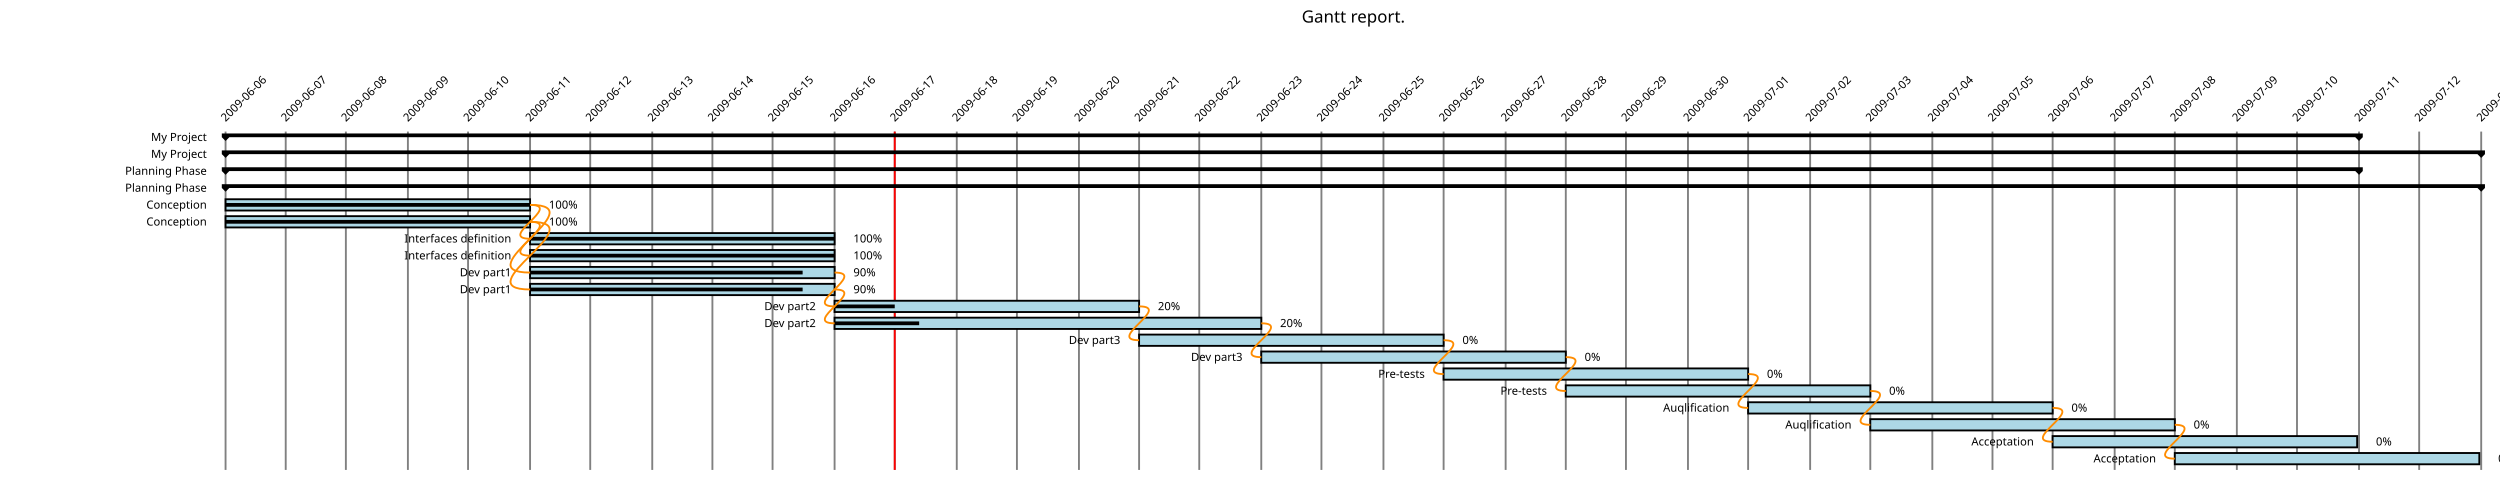
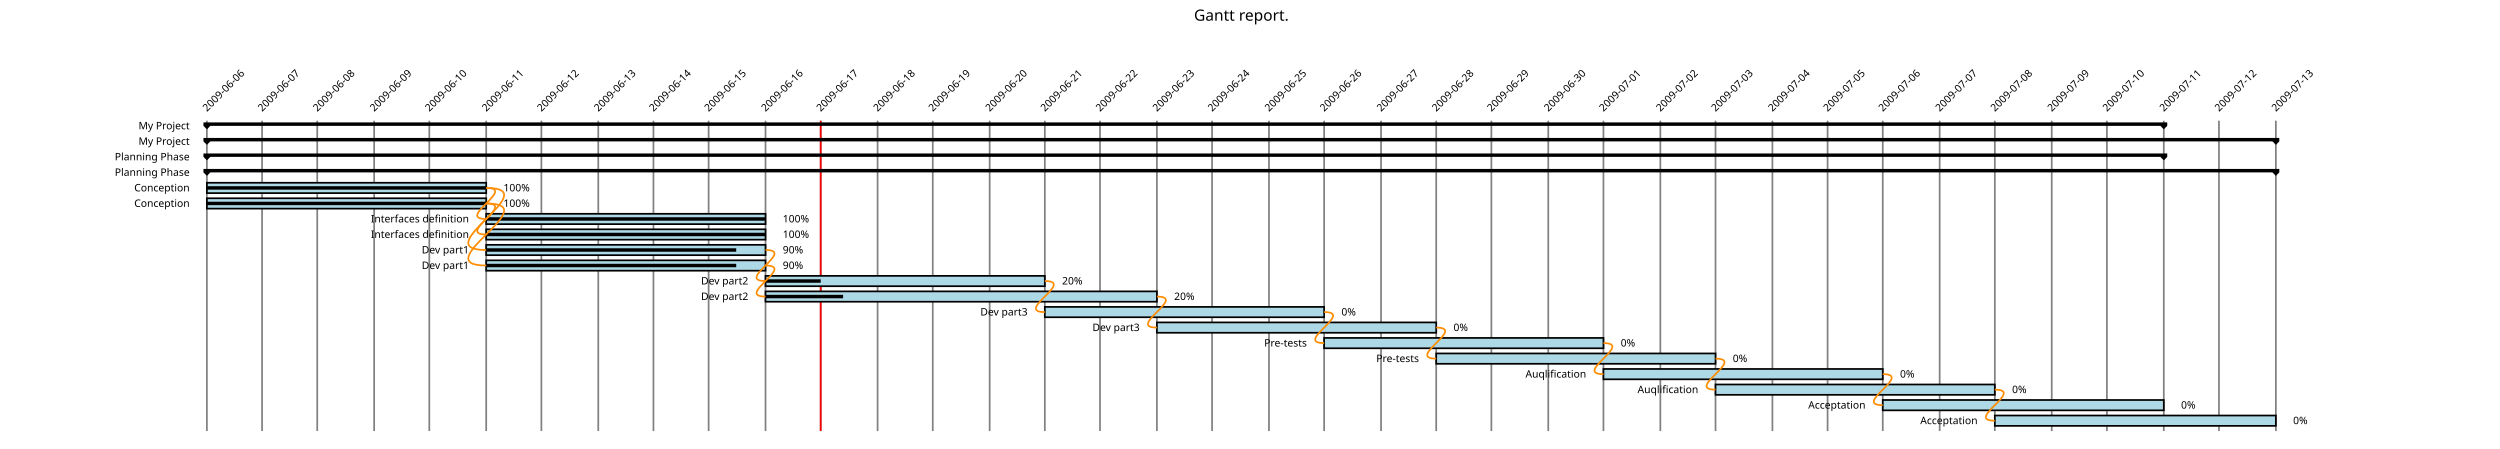
- <svg xmlns="http://www.w3.org/2000/svg" width="1330" height="260" version="1.1">
+ <svg xmlns="http://www.w3.org/2000/svg" width="1450" height="260" version="1.1">
  <text x="720" y="12" fill="black" text-anchor="middle" font-family="Courrier" font-size="9">Gantt report.</text>
  <text x="120" y="65" fill="black" transform="rotate(-45 120 65)" rotate="45" text-anchor="start" font-family="Courrier" font-size="6">2009-06-06</text>
  <line stroke="grey" y1="70" stroke-width="1" y2="250" x1="120" x2="120" />
  <text x="152" y="65" fill="black" transform="rotate(-45 152 65)" rotate="45" text-anchor="start" font-family="Courrier" font-size="6">2009-06-07</text>
  <line stroke="grey" y1="70" stroke-width="1" y2="250" x1="152" x2="152" />
  <text x="184" y="65" fill="black" transform="rotate(-45 184 65)" rotate="45" text-anchor="start" font-family="Courrier" font-size="6">2009-06-08</text>
  <line stroke="grey" y1="70" stroke-width="1" y2="250" x1="184" x2="184" />
  <text x="217" y="65" fill="black" transform="rotate(-45 217 65)" rotate="45" text-anchor="start" font-family="Courrier" font-size="6">2009-06-09</text>
  <line stroke="grey" y1="70" stroke-width="1" y2="250" x1="217" x2="217" />
  <text x="249" y="65" fill="black" transform="rotate(-45 249 65)" rotate="45" text-anchor="start" font-family="Courrier" font-size="6">2009-06-10</text>
  <line stroke="grey" y1="70" stroke-width="1" y2="250" x1="249" x2="249" />
  <text x="282" y="65" fill="black" transform="rotate(-45 282 65)" rotate="45" text-anchor="start" font-family="Courrier" font-size="6">2009-06-11</text>
  <line stroke="grey" y1="70" stroke-width="1" y2="250" x1="282" x2="282" />
  <text x="314" y="65" fill="black" transform="rotate(-45 314 65)" rotate="45" text-anchor="start" font-family="Courrier" font-size="6">2009-06-12</text>
  <line stroke="grey" y1="70" stroke-width="1" y2="250" x1="314" x2="314" />
  <text x="347" y="65" fill="black" transform="rotate(-45 347 65)" rotate="45" text-anchor="start" font-family="Courrier" font-size="6">2009-06-13</text>
  <line stroke="grey" y1="70" stroke-width="1" y2="250" x1="347" x2="347" />
  <text x="379" y="65" fill="black" transform="rotate(-45 379 65)" rotate="45" text-anchor="start" font-family="Courrier" font-size="6">2009-06-14</text>
  <line stroke="grey" y1="70" stroke-width="1" y2="250" x1="379" x2="379" />
  <text x="411" y="65" fill="black" transform="rotate(-45 411 65)" rotate="45" text-anchor="start" font-family="Courrier" font-size="6">2009-06-15</text>
  <line stroke="grey" y1="70" stroke-width="1" y2="250" x1="411" x2="411" />
  <text x="444" y="65" fill="black" transform="rotate(-45 444 65)" rotate="45" text-anchor="start" font-family="Courrier" font-size="6">2009-06-16</text>
  <line stroke="grey" y1="70" stroke-width="1" y2="250" x1="444" x2="444" />
  <text x="476" y="65" fill="black" transform="rotate(-45 476 65)" rotate="45" text-anchor="start" font-family="Courrier" font-size="6">2009-06-17</text>
  <line stroke="grey" y1="70" stroke-width="1" y2="250" x1="476" x2="476" />
  <text x="509" y="65" fill="black" transform="rotate(-45 509 65)" rotate="45" text-anchor="start" font-family="Courrier" font-size="6">2009-06-18</text>
  <line stroke="grey" y1="70" stroke-width="1" y2="250" x1="509" x2="509" />
  <text x="541" y="65" fill="black" transform="rotate(-45 541 65)" rotate="45" text-anchor="start" font-family="Courrier" font-size="6">2009-06-19</text>
  <line stroke="grey" y1="70" stroke-width="1" y2="250" x1="541" x2="541" />
  <text x="574" y="65" fill="black" transform="rotate(-45 574 65)" rotate="45" text-anchor="start" font-family="Courrier" font-size="6">2009-06-20</text>
  <line stroke="grey" y1="70" stroke-width="1" y2="250" x1="574" x2="574" />
  <text x="606" y="65" fill="black" transform="rotate(-45 606 65)" rotate="45" text-anchor="start" font-family="Courrier" font-size="6">2009-06-21</text>
  <line stroke="grey" y1="70" stroke-width="1" y2="250" x1="606" x2="606" />
  <text x="638" y="65" fill="black" transform="rotate(-45 638 65)" rotate="45" text-anchor="start" font-family="Courrier" font-size="6">2009-06-22</text>
  <line stroke="grey" y1="70" stroke-width="1" y2="250" x1="638" x2="638" />
  <text x="671" y="65" fill="black" transform="rotate(-45 671 65)" rotate="45" text-anchor="start" font-family="Courrier" font-size="6">2009-06-23</text>
  <line stroke="grey" y1="70" stroke-width="1" y2="250" x1="671" x2="671" />
  <text x="703" y="65" fill="black" transform="rotate(-45 703 65)" rotate="45" text-anchor="start" font-family="Courrier" font-size="6">2009-06-24</text>
  <line stroke="grey" y1="70" stroke-width="1" y2="250" x1="703" x2="703" />
  <text x="736" y="65" fill="black" transform="rotate(-45 736 65)" rotate="45" text-anchor="start" font-family="Courrier" font-size="6">2009-06-25</text>
  <line stroke="grey" y1="70" stroke-width="1" y2="250" x1="736" x2="736" />
  <text x="768" y="65" fill="black" transform="rotate(-45 768 65)" rotate="45" text-anchor="start" font-family="Courrier" font-size="6">2009-06-26</text>
  <line stroke="grey" y1="70" stroke-width="1" y2="250" x1="768" x2="768" />
  <text x="801" y="65" fill="black" transform="rotate(-45 801 65)" rotate="45" text-anchor="start" font-family="Courrier" font-size="6">2009-06-27</text>
  <line stroke="grey" y1="70" stroke-width="1" y2="250" x1="801" x2="801" />
  <text x="833" y="65" fill="black" transform="rotate(-45 833 65)" rotate="45" text-anchor="start" font-family="Courrier" font-size="6">2009-06-28</text>
  <line stroke="grey" y1="70" stroke-width="1" y2="250" x1="833" x2="833" />
  <text x="865" y="65" fill="black" transform="rotate(-45 865 65)" rotate="45" text-anchor="start" font-family="Courrier" font-size="6">2009-06-29</text>
  <line stroke="grey" y1="70" stroke-width="1" y2="250" x1="865" x2="865" />
  <text x="898" y="65" fill="black" transform="rotate(-45 898 65)" rotate="45" text-anchor="start" font-family="Courrier" font-size="6">2009-06-30</text>
  <line stroke="grey" y1="70" stroke-width="1" y2="250" x1="898" x2="898" />
  <text x="930" y="65" fill="black" transform="rotate(-45 930 65)" rotate="45" text-anchor="start" font-family="Courrier" font-size="6">2009-07-01</text>
  <line stroke="grey" y1="70" stroke-width="1" y2="250" x1="930" x2="930" />
  <text x="963" y="65" fill="black" transform="rotate(-45 963 65)" rotate="45" text-anchor="start" font-family="Courrier" font-size="6">2009-07-02</text>
  <line stroke="grey" y1="70" stroke-width="1" y2="250" x1="963" x2="963" />
  <text x="995" y="65" fill="black" transform="rotate(-45 995 65)" rotate="45" text-anchor="start" font-family="Courrier" font-size="6">2009-07-03</text>
  <line stroke="grey" y1="70" stroke-width="1" y2="250" x1="995" x2="995" />
  <text x="1028" y="65" fill="black" transform="rotate(-45 1028 65)" rotate="45" text-anchor="start" font-family="Courrier" font-size="6">2009-07-04</text>
  <line stroke="grey" y1="70" stroke-width="1" y2="250" x1="1028" x2="1028" />
  <text x="1060" y="65" fill="black" transform="rotate(-45 1060 65)" rotate="45" text-anchor="start" font-family="Courrier" font-size="6">2009-07-05</text>
  <line stroke="grey" y1="70" stroke-width="1" y2="250" x1="1060" x2="1060" />
  <text x="1092" y="65" fill="black" transform="rotate(-45 1092 65)" rotate="45" text-anchor="start" font-family="Courrier" font-size="6">2009-07-06</text>
  <line stroke="grey" y1="70" stroke-width="1" y2="250" x1="1092" x2="1092" />
  <text x="1125" y="65" fill="black" transform="rotate(-45 1125 65)" rotate="45" text-anchor="start" font-family="Courrier" font-size="6">2009-07-07</text>
  <line stroke="grey" y1="70" stroke-width="1" y2="250" x1="1125" x2="1125" />
  <text x="1157" y="65" fill="black" transform="rotate(-45 1157 65)" rotate="45" text-anchor="start" font-family="Courrier" font-size="6">2009-07-08</text>
  <line stroke="grey" y1="70" stroke-width="1" y2="250" x1="1157" x2="1157" />
  <text x="1190" y="65" fill="black" transform="rotate(-45 1190 65)" rotate="45" text-anchor="start" font-family="Courrier" font-size="6">2009-07-09</text>
  <line stroke="grey" y1="70" stroke-width="1" y2="250" x1="1190" x2="1190" />
  <text x="1222" y="65" fill="black" transform="rotate(-45 1222 65)" rotate="45" text-anchor="start" font-family="Courrier" font-size="6">2009-07-10</text>
  <line stroke="grey" y1="70" stroke-width="1" y2="250" x1="1222" x2="1222" />
  <text x="1255" y="65" fill="black" transform="rotate(-45 1255 65)" rotate="45" text-anchor="start" font-family="Courrier" font-size="6">2009-07-11</text>
  <line stroke="grey" y1="70" stroke-width="1" y2="250" x1="1255" x2="1255" />
  <text x="1287" y="65" fill="black" transform="rotate(-45 1287 65)" rotate="45" text-anchor="start" font-family="Courrier" font-size="6">2009-07-12</text>
  <line stroke="grey" y1="70" stroke-width="1" y2="250" x1="1287" x2="1287" />
  <text x="1320" y="65" fill="black" transform="rotate(-45 1320 65)" rotate="45" text-anchor="start" font-family="Courrier" font-size="6">2009-07-13</text>
  <line stroke="grey" y1="70" stroke-width="1" y2="250" x1="1320" x2="1320" />
  <line stroke="red" y1="70" stroke-width="1" y2="250" x1="476" x2="476" />
  <polyline fill="black" points="120,75 118,73 118,71 1257,71 1257,73 1255,75 1253,73 122,73 120,75" stroke="none" />
  <text x="110" y="75" fill="black" text-anchor="end" font-family="Courrier" font-size="6">My Project</text>
  <polyline fill="black" points="120,84 118,82 118,80 1322,80 1322,82 1320,84 1318,82 122,82 120,84" stroke="none" />
  <text x="110" y="84" fill="black" text-anchor="end" font-family="Courrier" font-size="6">My Project</text>
  <polyline fill="black" points="120,93 118,91 118,89 1257,89 1257,91 1255,93 1253,91 122,91 120,93" stroke="none" />
  <text x="110" y="93" fill="black" text-anchor="end" font-family="Courrier" font-size="6">Planning Phase</text>
  <polyline fill="black" points="120,102 118,100 118,98 1322,98 1322,100 1320,102 1318,100 122,100 120,102" stroke="none" />
  <text x="110" y="102" fill="black" text-anchor="end" font-family="Courrier" font-size="6">Planning Phase</text>
  <rect width="162" x="120" y="106" fill="lightblue" height="6" stroke="black" stroke-width="1" />
  <rect width="162" x="120" y="108" fill="black" height="2" stroke="none" />
  <text x="110" y="111" fill="black" text-anchor="end" font-family="Courrier" font-size="6">Conception</text>
  <text x="292" y="111" fill="black" text-anchor="start" font-family="Courrier" font-size="6">100%</text>
  <rect width="162" x="120" y="115" fill="lightblue" height="6" stroke="black" stroke-width="1" />
  <rect width="162" x="120" y="117" fill="black" height="2" stroke="none" />
  <text x="110" y="120" fill="black" text-anchor="end" font-family="Courrier" font-size="6">Conception</text>
  <text x="292" y="120" fill="black" text-anchor="start" font-family="Courrier" font-size="6">100%</text>
  <rect width="162" x="282" y="124" fill="lightblue" height="6" stroke="black" stroke-width="1" />
  <rect width="162" x="282" y="126" fill="black" height="2" stroke="none" />
  <text x="272" y="129" fill="black" text-anchor="end" font-family="Courrier" font-size="6">Interfaces definition</text>
  <text x="454" y="129" fill="black" text-anchor="start" font-family="Courrier" font-size="6">100%</text>
  <rect width="162" x="282" y="133" fill="lightblue" height="6" stroke="black" stroke-width="1" />
  <rect width="162" x="282" y="135" fill="black" height="2" stroke="none" />
  <text x="272" y="138" fill="black" text-anchor="end" font-family="Courrier" font-size="6">Interfaces definition</text>
  <text x="454" y="138" fill="black" text-anchor="start" font-family="Courrier" font-size="6">100%</text>
  <rect width="162" x="282" y="142" fill="lightblue" height="6" stroke="black" stroke-width="1" />
  <rect width="145" x="282" y="144" fill="black" height="2" stroke="none" />
  <text x="272" y="147" fill="black" text-anchor="end" font-family="Courrier" font-size="6">Dev part1</text>
  <text x="454" y="147" fill="black" text-anchor="start" font-family="Courrier" font-size="6">90%</text>
  <rect width="162" x="282" y="151" fill="lightblue" height="6" stroke="black" stroke-width="1" />
  <rect width="145" x="282" y="153" fill="black" height="2" stroke="none" />
  <text x="272" y="156" fill="black" text-anchor="end" font-family="Courrier" font-size="6">Dev part1</text>
  <text x="454" y="156" fill="black" text-anchor="start" font-family="Courrier" font-size="6">90%</text>
  <rect width="162" x="444" y="160" fill="lightblue" height="6" stroke="black" stroke-width="1" />
  <rect width="32" x="444" y="162" fill="black" height="2" stroke="none" />
  <text x="434" y="165" fill="black" text-anchor="end" font-family="Courrier" font-size="6">Dev part2</text>
  <text x="616" y="165" fill="black" text-anchor="start" font-family="Courrier" font-size="6">20%</text>
  <rect width="227" x="444" y="169" fill="lightblue" height="6" stroke="black" stroke-width="1" />
  <rect width="45" x="444" y="171" fill="black" height="2" stroke="none" />
  <text x="434" y="174" fill="black" text-anchor="end" font-family="Courrier" font-size="6">Dev part2</text>
  <text x="681" y="174" fill="black" text-anchor="start" font-family="Courrier" font-size="6">20%</text>
  <rect width="162" x="606" y="178" fill="lightblue" height="6" stroke="black" stroke-width="1" />
  <rect width="0" x="606" y="180" fill="black" height="2" stroke="none" />
  <text x="596" y="183" fill="black" text-anchor="end" font-family="Courrier" font-size="6">Dev part3</text>
  <text x="778" y="183" fill="black" text-anchor="start" font-family="Courrier" font-size="6">0%</text>
  <rect width="162" x="671" y="187" fill="lightblue" height="6" stroke="black" stroke-width="1" />
  <rect width="0" x="671" y="189" fill="black" height="2" stroke="none" />
  <text x="661" y="192" fill="black" text-anchor="end" font-family="Courrier" font-size="6">Dev part3</text>
  <text x="843" y="192" fill="black" text-anchor="start" font-family="Courrier" font-size="6">0%</text>
  <rect width="162" x="768" y="196" fill="lightblue" height="6" stroke="black" stroke-width="1" />
  <rect width="0" x="768" y="198" fill="black" height="2" stroke="none" />
  <text x="758" y="201" fill="black" text-anchor="end" font-family="Courrier" font-size="6">Pre-tests</text>
  <text x="940" y="201" fill="black" text-anchor="start" font-family="Courrier" font-size="6">0%</text>
  <rect width="162" x="833" y="205" fill="lightblue" height="6" stroke="black" stroke-width="1" />
  <rect width="0" x="833" y="207" fill="black" height="2" stroke="none" />
  <text x="823" y="210" fill="black" text-anchor="end" font-family="Courrier" font-size="6">Pre-tests</text>
  <text x="1005" y="210" fill="black" text-anchor="start" font-family="Courrier" font-size="6">0%</text>
  <rect width="162" x="930" y="214" fill="lightblue" height="6" stroke="black" stroke-width="1" />
  <rect width="0" x="930" y="216" fill="black" height="2" stroke="none" />
  <text x="920" y="219" fill="black" text-anchor="end" font-family="Courrier" font-size="6">Auqlification</text>
  <text x="1102" y="219" fill="black" text-anchor="start" font-family="Courrier" font-size="6">0%</text>
  <rect width="162" x="995" y="223" fill="lightblue" height="6" stroke="black" stroke-width="1" />
  <rect width="0" x="995" y="225" fill="black" height="2" stroke="none" />
  <text x="985" y="228" fill="black" text-anchor="end" font-family="Courrier" font-size="6">Auqlification</text>
  <text x="1167" y="228" fill="black" text-anchor="start" font-family="Courrier" font-size="6">0%</text>
-   <rect width="162" x="1092" y="232" fill="lightblue" height="6" stroke="black" stroke-width="1" />
+   <rect width="163" x="1092" y="232" fill="lightblue" height="6" stroke="black" stroke-width="1" />
  <rect width="0" x="1092" y="234" fill="black" height="2" stroke="none" />
  <text x="1082" y="237" fill="black" text-anchor="end" font-family="Courrier" font-size="6">Acceptation</text>
-   <text x="1264" y="237" fill="black" text-anchor="start" font-family="Courrier" font-size="6">0%</text>
-   <rect width="162" x="1157" y="241" fill="lightblue" height="6" stroke="black" stroke-width="1" />
+   <text x="1265" y="237" fill="black" text-anchor="start" font-family="Courrier" font-size="6">0%</text>
+   <rect width="163" x="1157" y="241" fill="lightblue" height="6" stroke="black" stroke-width="1" />
  <rect width="0" x="1157" y="243" fill="black" height="2" stroke="none" />
  <text x="1147" y="246" fill="black" text-anchor="end" font-family="Courrier" font-size="6">Acceptation</text>
-   <text x="1329" y="246" fill="black" text-anchor="start" font-family="Courrier" font-size="6">0%</text>
+   <text x="1330" y="246" fill="black" text-anchor="start" font-family="Courrier" font-size="6">0%</text>
  <path fill="none" stroke="darkorange" d="M282 109C300 109,264 127,282 127" />
  <path fill="none" stroke="darkorange" d="M282 109C318 109,246 145,282 145" />
  <path fill="none" stroke="darkorange" d="M282 118C300 118,264 136,282 136" />
  <path fill="none" stroke="darkorange" d="M282 118C318 118,246 154,282 154" />
  <path fill="none" stroke="darkorange" d="M444 145C462 145,426 163,444 163" />
  <path fill="none" stroke="darkorange" d="M444 154C462 154,426 172,444 172" />
  <path fill="none" stroke="darkorange" d="M606 163C624 163,588 181,606 181" />
  <path fill="none" stroke="darkorange" d="M671 172C689 172,653 190,671 190" />
  <path fill="none" stroke="darkorange" d="M768 181C786 181,750 199,768 199" />
  <path fill="none" stroke="darkorange" d="M833 190C851 190,815 208,833 208" />
  <path fill="none" stroke="darkorange" d="M930 199C948 199,912 217,930 217" />
  <path fill="none" stroke="darkorange" d="M995 208C1013 208,977 226,995 226" />
  <path fill="none" stroke="darkorange" d="M1092 217C1110 217,1074 235,1092 235" />
  <path fill="none" stroke="darkorange" d="M1157 226C1175 226,1139 244,1157 244" />
</svg>
